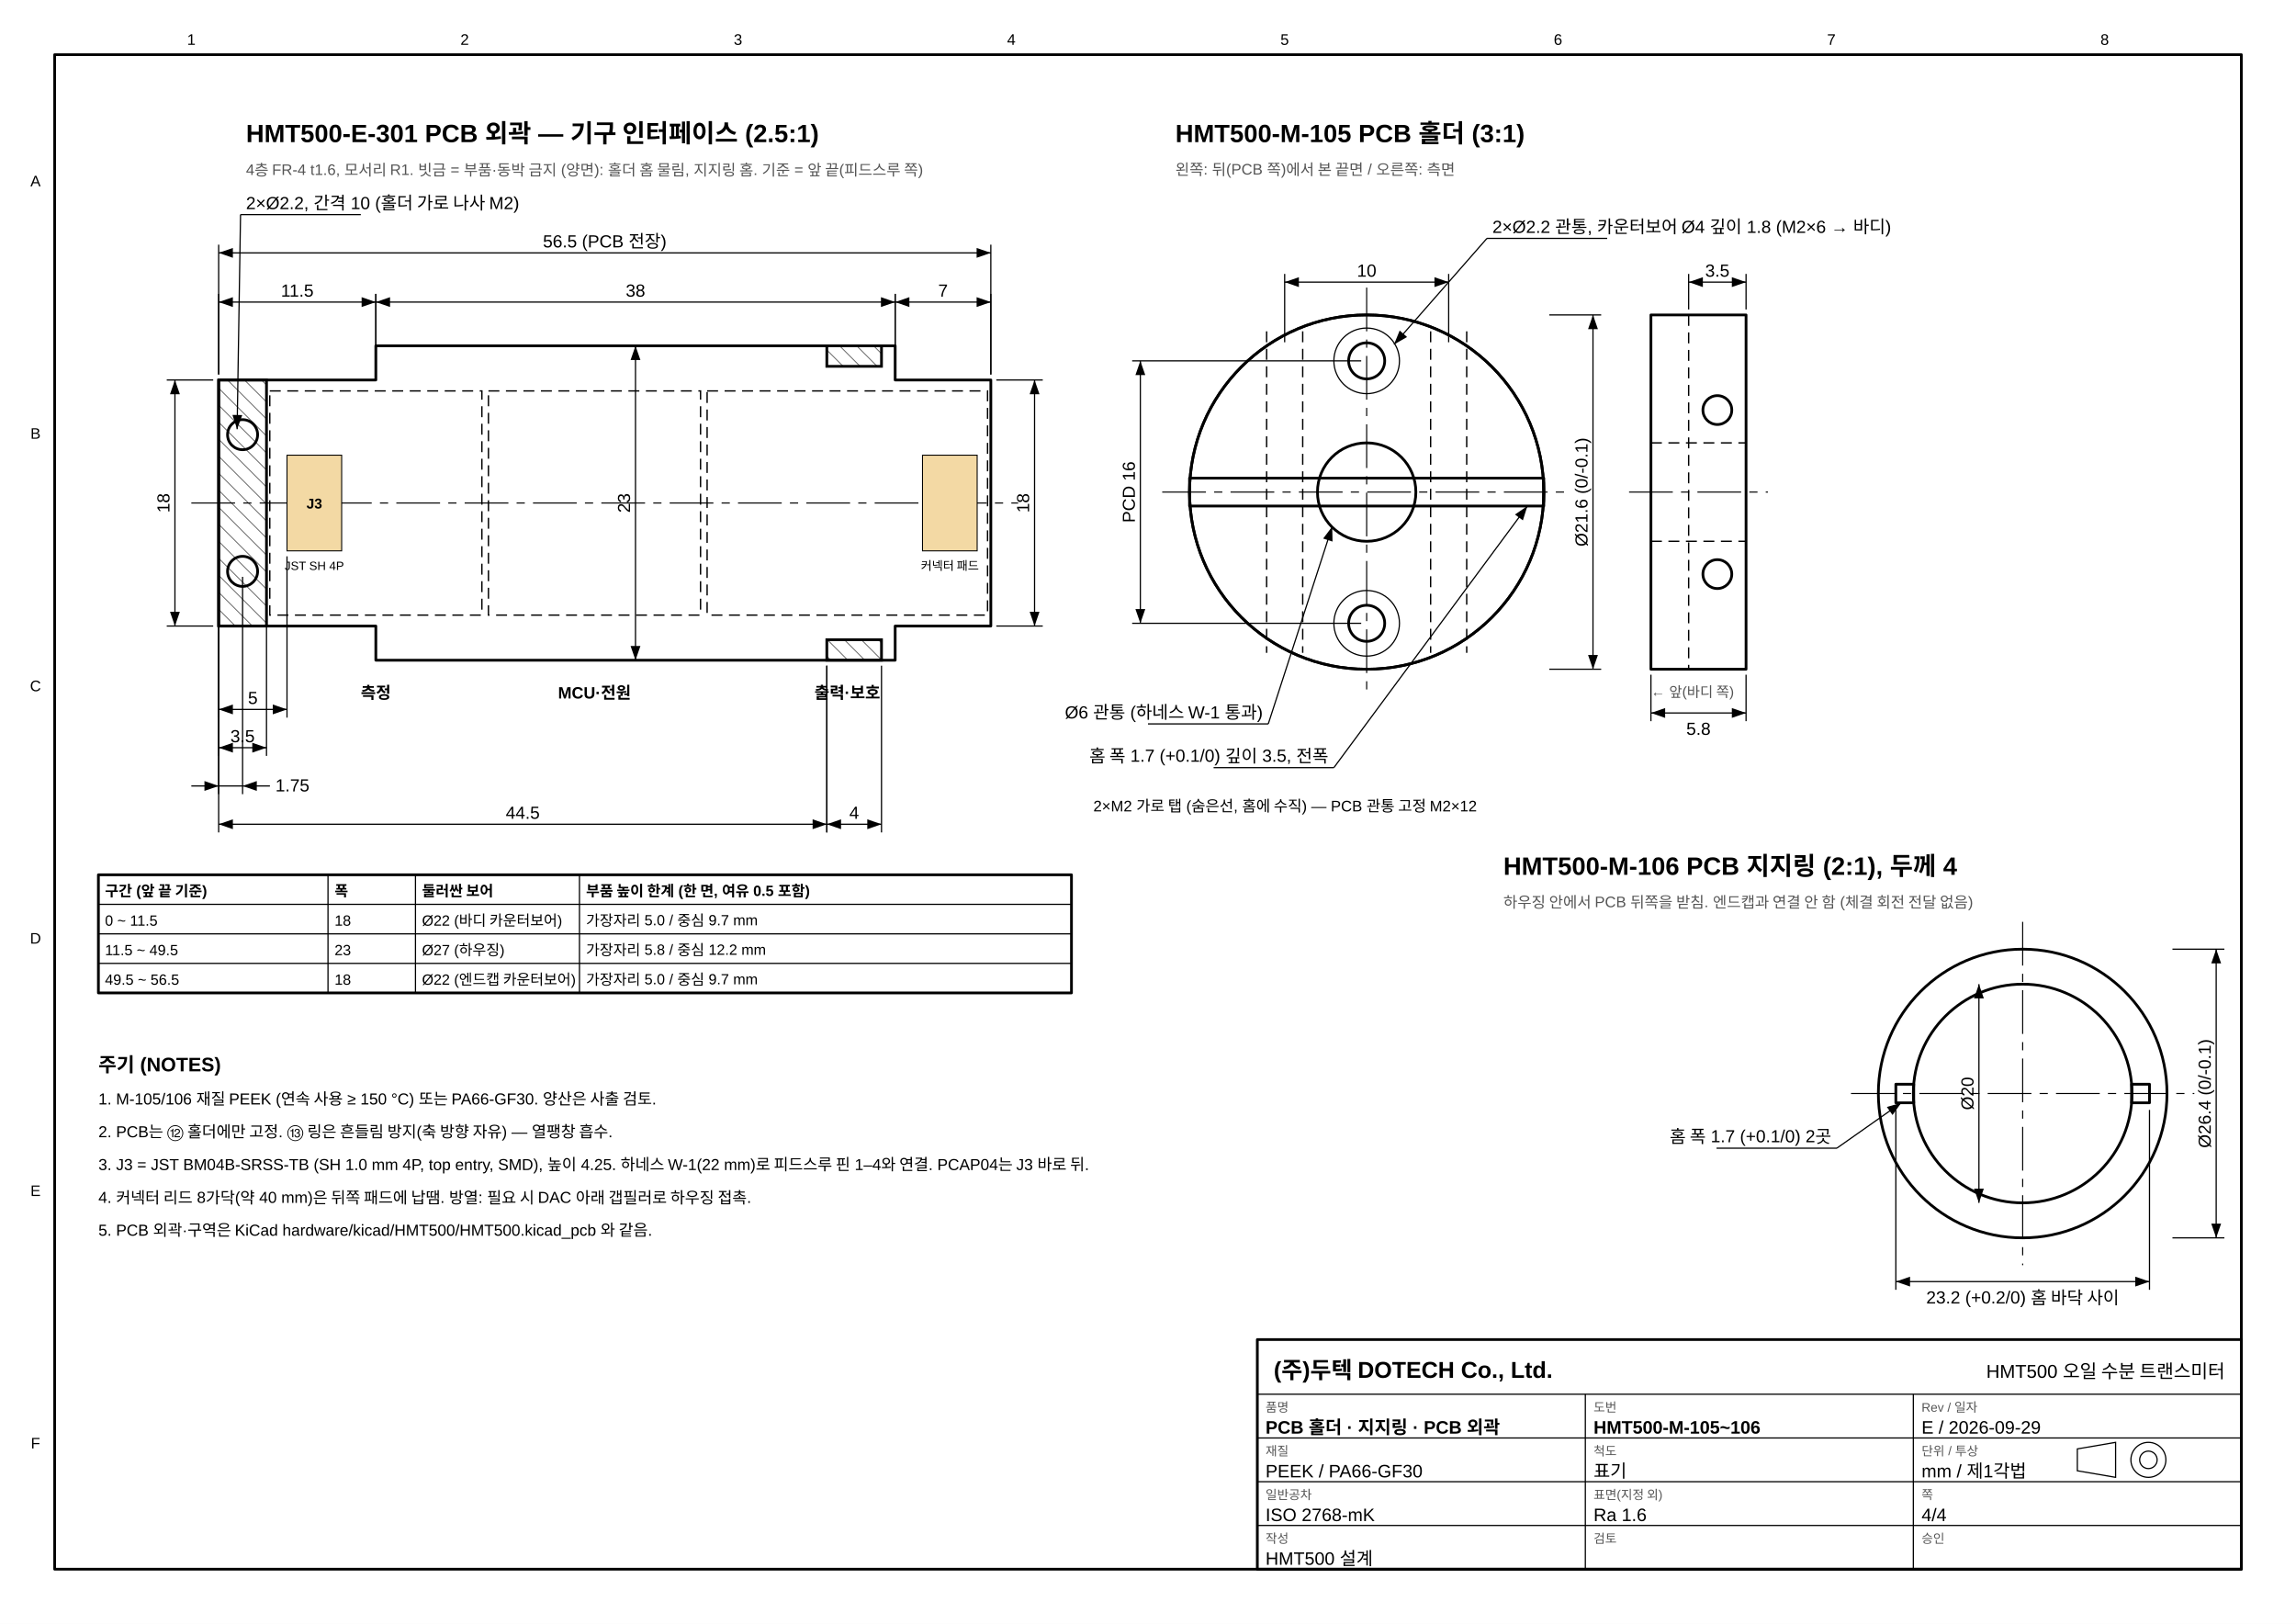
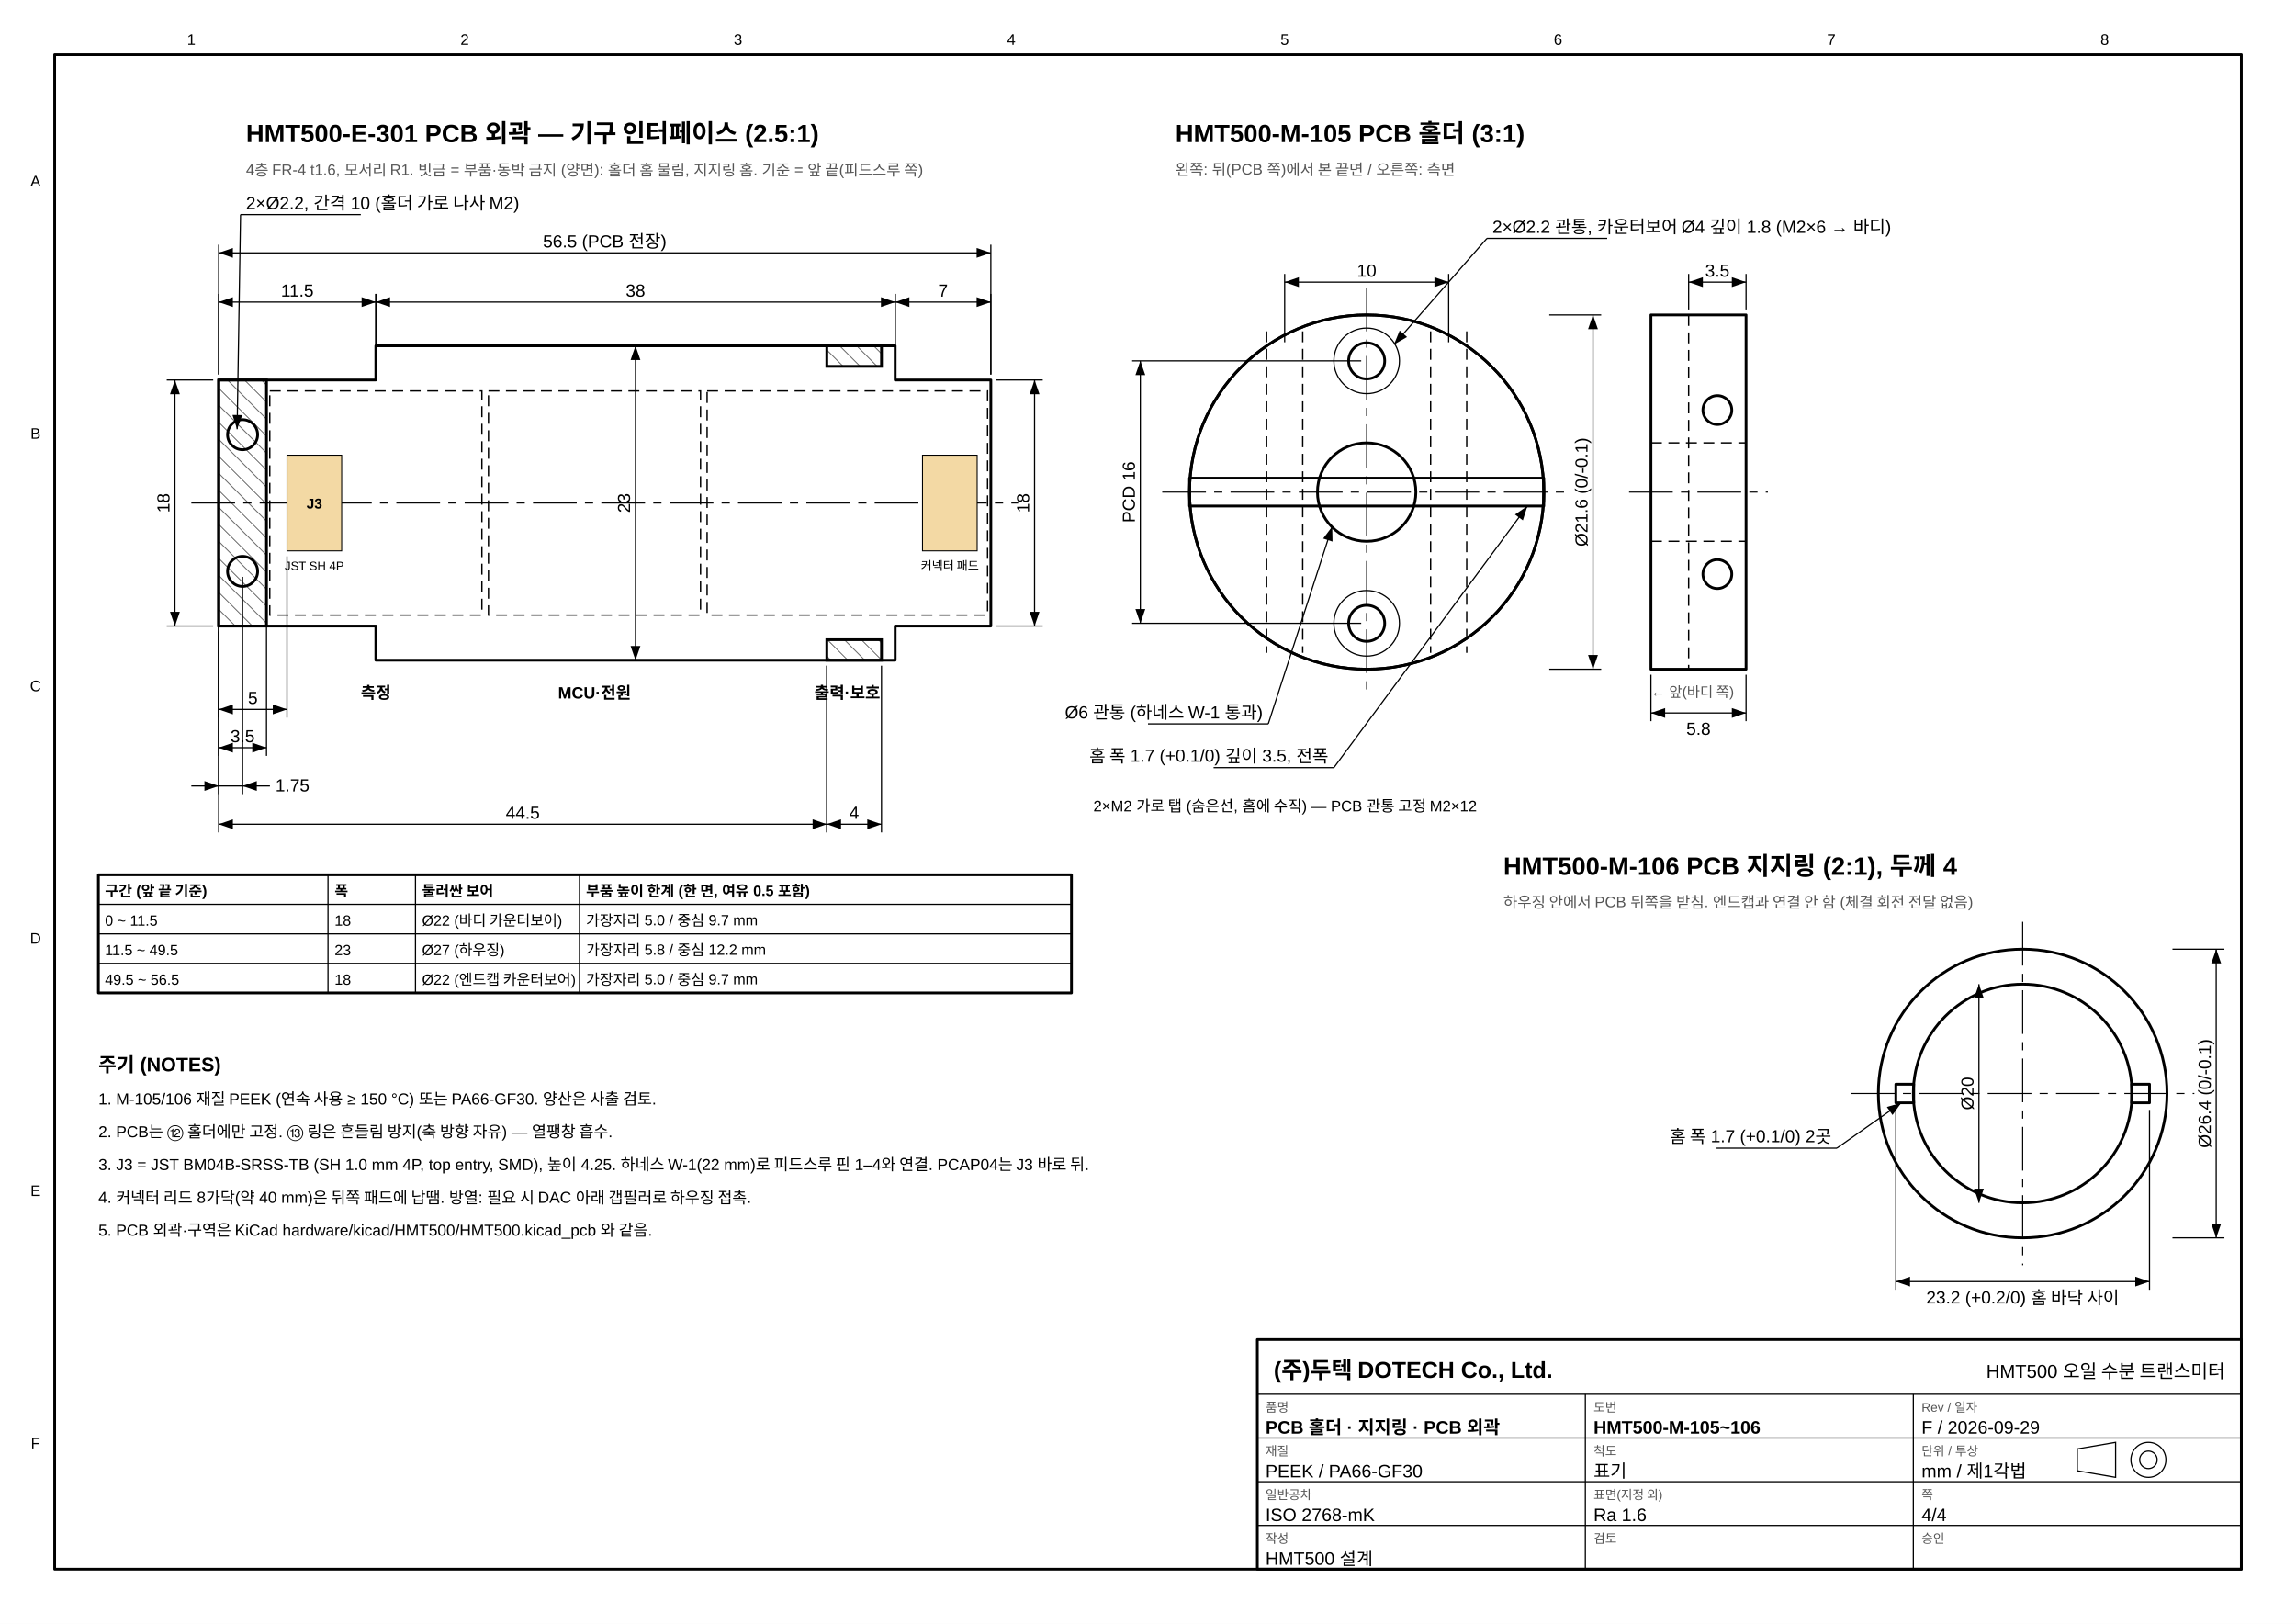
<svg xmlns="http://www.w3.org/2000/svg" width="420.0mm" height="297.0mm" viewBox="0 0 420.0 297.0">
  <rect width="420.0" height="297.0" fill="#fff" />
  <style>
 .thick{stroke:#000;stroke-width:0.5;fill:none;stroke-linecap:round;stroke-linejoin:round}
 .thin{stroke:#000;stroke-width:0.22;fill:none}
 .center{stroke:#000;stroke-width:0.2;stroke-dasharray:8 1.5 1.5 1.5;fill:none}
 .hidden{stroke:#000;stroke-width:0.25;stroke-dasharray:2 1.2;fill:none}
 .hatchfill{stroke:#000;stroke-width:0.5;fill:url(#hatch)}
 .hatchfill2{stroke:#000;stroke-width:0.5;fill:url(#hatch2)}
 .part2{stroke:#000;stroke-width:0.35;fill:url(#hatch2)}
 .buy{stroke:#000;stroke-width:0.35;fill:#e8e8e8}
 .green{stroke:#000;stroke-width:0.35;fill:#cfe8d0}
 .arrow{fill:#000;stroke:none}
 .t{font-family:'Noto Sans KR','NanumGothic','Malgun Gothic',Arial,sans-serif;fill:#000}
 .muted{fill:#555}
</style>
  <defs>
    <pattern id="hatch" width="2.2" height="2.2" patternUnits="userSpaceOnUse" patternTransform="rotate(45)">
      <line x1="0" y1="0" x2="0" y2="2.2" stroke="#000" stroke-width="0.18" />
    </pattern>
    <pattern id="hatch2" width="2.2" height="2.2" patternUnits="userSpaceOnUse" patternTransform="rotate(-45)">
      <line x1="0" y1="0" x2="0" y2="2.2" stroke="#000" stroke-width="0.18" />
    </pattern>
  </defs>
  <polygon points="40.000,69.500 68.750,69.500 68.750,63.250 163.750,63.250 163.750,69.500 181.250,69.500 181.250,114.500 163.750,114.500 163.750,120.750 68.750,120.750 68.750,114.500 40.000,114.500" class="thick" />
  <line x1="35.000" y1="92.000" x2="186.250" y2="92.000" class="center" />
  <rect x="40.000" y="69.500" width="8.750" height="45.000" class="hatchfill2" />
  <rect x="151.250" y="63.250" width="10.000" height="3.750" class="hatchfill2" />
  <rect x="151.250" y="117.000" width="10.000" height="3.750" class="hatchfill2" />
  <circle cx="44.375" cy="79.500" r="2.750" class="thick" fill="none" />
  <circle cx="44.375" cy="104.500" r="2.750" class="thick" fill="none" />
  <rect x="52.500" y="83.250" width="10.000" height="17.500" style="fill:#f3d9a4;stroke:#000;stroke-width:0.18" />
  <rect x="168.750" y="83.250" width="10.000" height="17.500" style="fill:#f3d9a4;stroke:#000;stroke-width:0.18" />
  <rect x="49.350" y="71.500" width="38.800" height="41.000" class="hidden" />
  <text x="68.750" y="127.750" font-size="3.0" text-anchor="middle" font-weight="700" class="t ">측정</text>
  <rect x="89.350" y="71.500" width="38.800" height="41.000" class="hidden" />
  <text x="108.750" y="127.750" font-size="3.0" text-anchor="middle" font-weight="700" class="t ">MCU·전원</text>
  <rect x="129.350" y="71.500" width="51.300" height="41.000" class="hidden" />
  <text x="155.000" y="127.750" font-size="3.0" text-anchor="middle" font-weight="700" class="t ">출력·보호</text>
  <text x="57.500" y="93.000" font-size="2.6" text-anchor="middle" font-weight="700" class="t ">J3</text>
  <text x="57.500" y="104.250" font-size="2.2" text-anchor="middle" class="t ">JST SH 4P</text>
  <line x1="40.000" y1="101.750" x2="40.000" y2="131.250" class="thin" />
  <line x1="52.500" y1="101.750" x2="52.500" y2="131.250" class="thin" />
  <line x1="40.000" y1="129.750" x2="52.500" y2="129.750" class="thin" />
  <polygon points="40.000,129.750 42.600,128.850 42.600,130.650" class="arrow" />
  <polygon points="52.500,129.750 49.900,130.650 49.900,128.850" class="arrow" />
  <text x="46.250" y="128.750" font-size="3.2" text-anchor="middle" class="t ">5</text>
  <text x="173.750" y="104.250" font-size="2.2" text-anchor="middle" class="t ">커넥터 패드</text>
  <line x1="40.000" y1="68.500" x2="40.000" y2="53.750" class="thin" />
  <line x1="68.750" y1="68.500" x2="68.750" y2="53.750" class="thin" />
  <line x1="40.000" y1="55.250" x2="68.750" y2="55.250" class="thin" />
  <polygon points="40.000,55.250 42.600,54.350 42.600,56.150" class="arrow" />
  <polygon points="68.750,55.250 66.150,56.150 66.150,54.350" class="arrow" />
  <text x="54.375" y="54.250" font-size="3.2" text-anchor="middle" class="t ">11.5</text>
  <line x1="68.750" y1="68.500" x2="68.750" y2="53.750" class="thin" />
  <line x1="163.750" y1="68.500" x2="163.750" y2="53.750" class="thin" />
  <line x1="68.750" y1="55.250" x2="163.750" y2="55.250" class="thin" />
  <polygon points="68.750,55.250 71.350,54.350 71.350,56.150" class="arrow" />
  <polygon points="163.750,55.250 161.150,56.150 161.150,54.350" class="arrow" />
  <text x="116.250" y="54.250" font-size="3.2" text-anchor="middle" class="t ">38</text>
  <line x1="163.750" y1="68.500" x2="163.750" y2="53.750" class="thin" />
  <line x1="181.250" y1="68.500" x2="181.250" y2="53.750" class="thin" />
  <line x1="163.750" y1="55.250" x2="181.250" y2="55.250" class="thin" />
  <polygon points="163.750,55.250 166.350,54.350 166.350,56.150" class="arrow" />
  <polygon points="181.250,55.250 178.650,56.150 178.650,54.350" class="arrow" />
  <text x="172.500" y="54.250" font-size="3.2" text-anchor="middle" class="t ">7</text>
  <line x1="40.000" y1="68.500" x2="40.000" y2="44.750" class="thin" />
  <line x1="181.250" y1="68.500" x2="181.250" y2="44.750" class="thin" />
  <line x1="40.000" y1="46.250" x2="181.250" y2="46.250" class="thin" />
  <polygon points="40.000,46.250 42.600,45.350 42.600,47.150" class="arrow" />
  <polygon points="181.250,46.250 178.650,47.150 178.650,45.350" class="arrow" />
  <text x="110.625" y="45.250" font-size="3.2" text-anchor="middle" class="t ">56.5  (PCB 전장)</text>
  <line x1="40.000" y1="93.000" x2="40.000" y2="138.250" class="thin" />
  <line x1="48.750" y1="93.000" x2="48.750" y2="138.250" class="thin" />
  <line x1="40.000" y1="136.750" x2="48.750" y2="136.750" class="thin" />
  <polygon points="40.000,136.750 42.600,135.850 42.600,137.650" class="arrow" />
  <polygon points="48.750,136.750 46.150,137.650 46.150,135.850" class="arrow" />
  <text x="44.375" y="135.750" font-size="3.2" text-anchor="middle" class="t ">3.5</text>
  <line x1="40.000" y1="105.500" x2="40.000" y2="145.250" class="thin" />
  <line x1="44.375" y1="105.500" x2="44.375" y2="145.250" class="thin" />
  <line x1="40.000" y1="143.750" x2="44.375" y2="143.750" class="thin" />
  <polygon points="40.000,143.750 37.400,144.650 37.400,142.850" class="arrow" />
  <polygon points="44.375,143.750 46.975,142.850 46.975,144.650" class="arrow" />
  <line x1="35.000" y1="143.750" x2="40.000" y2="143.750" class="thin" />
  <line x1="44.375" y1="143.750" x2="49.375" y2="143.750" class="thin" />
  <text x="42.188" y="142.750" font-size="3.2" text-anchor="middle" class="t " />
  <text x="50.375" y="144.750" font-size="3.2" text-anchor="start" class="t ">1.75</text>
  <line x1="40.000" y1="115.500" x2="40.000" y2="152.250" class="thin" />
  <line x1="151.250" y1="121.750" x2="151.250" y2="152.250" class="thin" />
  <line x1="40.000" y1="150.750" x2="151.250" y2="150.750" class="thin" />
  <polygon points="40.000,150.750 42.600,149.850 42.600,151.650" class="arrow" />
  <polygon points="151.250,150.750 148.650,151.650 148.650,149.850" class="arrow" />
  <text x="95.625" y="149.750" font-size="3.2" text-anchor="middle" class="t ">44.5</text>
  <line x1="151.250" y1="121.750" x2="151.250" y2="152.250" class="thin" />
  <line x1="161.250" y1="121.750" x2="161.250" y2="152.250" class="thin" />
  <line x1="151.250" y1="150.750" x2="161.250" y2="150.750" class="thin" />
  <polygon points="151.250,150.750 153.850,149.850 153.850,151.650" class="arrow" />
  <polygon points="161.250,150.750 158.650,151.650 158.650,149.850" class="arrow" />
  <text x="156.250" y="149.750" font-size="3.2" text-anchor="middle" class="t ">4</text>
  <line x1="39.000" y1="69.500" x2="30.500" y2="69.500" class="thin" />
  <line x1="39.000" y1="114.500" x2="30.500" y2="114.500" class="thin" />
  <line x1="32.000" y1="69.500" x2="32.000" y2="114.500" class="thin" />
  <polygon points="32.000,69.500 32.900,72.100 31.100,72.100" class="arrow" />
  <polygon points="32.000,114.500 31.100,111.900 32.900,111.900" class="arrow" />
  <text x="31.000" y="92.000" font-size="3.2" text-anchor="middle" transform="rotate(-90 31.000 92.000)" class="t ">18</text>
  <line x1="116.250" y1="63.250" x2="116.250" y2="120.750" class="thin" />
  <polygon points="116.250,63.250 117.150,65.850 115.350,65.850" class="arrow" />
  <polygon points="116.250,120.750 115.350,118.150 117.150,118.150" class="arrow" />
  <text x="115.250" y="92.000" font-size="3.2" text-anchor="middle" transform="rotate(-90 115.250 92.000)" class="t ">23</text>
  <line x1="182.250" y1="69.500" x2="190.750" y2="69.500" class="thin" />
  <line x1="182.250" y1="114.500" x2="190.750" y2="114.500" class="thin" />
  <line x1="189.250" y1="69.500" x2="189.250" y2="114.500" class="thin" />
  <polygon points="189.250,69.500 190.150,72.100 188.350,72.100" class="arrow" />
  <polygon points="189.250,114.500 188.350,111.900 190.150,111.900" class="arrow" />
  <text x="188.250" y="92.000" font-size="3.2" text-anchor="middle" transform="rotate(-90 188.250 92.000)" class="t ">18</text>
  <line x1="43.375" y1="78.500" x2="44.000" y2="39.250" class="thin" />
  <polygon points="43.375,78.500 42.517,75.886 44.316,75.915" class="arrow" />
  <line x1="44.000" y1="39.250" x2="66.000" y2="39.250" class="thin" />
  <text x="45.000" y="38.250" font-size="3.2" text-anchor="start" class="t ">2×Ø2.2, 간격 10 (홀더 가로 나사 M2)</text>
  <text x="45.000" y="26.000" font-size="4.6" text-anchor="start" font-weight="700" class="t ">HMT500-E-301  PCB 외곽 — 기구 인터페이스 (2.5:1)</text>
  <text x="45.000" y="32.000" font-size="2.8" text-anchor="start" class="t muted">4층 FR-4 t1.6, 모서리 R1. 빗금 = 부품·동박 금지 (양면): 홀더 홈 물림, 지지링 홈. 기준 = 앞 끝(피드스루 쪽)</text>
  <rect x="18.0" y="160.0" width="178" height="21.6" class="thick" fill="#fff" />
  <text x="19.200" y="163.900" font-size="2.7" text-anchor="start" font-weight="700" class="t ">구간 (앞 끝 기준)</text>
  <line x1="60.000" y1="160.000" x2="60.000" y2="181.600" class="thin" />
  <text x="61.200" y="163.900" font-size="2.7" text-anchor="start" font-weight="700" class="t ">폭</text>
  <line x1="76.000" y1="160.000" x2="76.000" y2="181.600" class="thin" />
  <text x="77.200" y="163.900" font-size="2.7" text-anchor="start" font-weight="700" class="t ">둘러싼 보어</text>
  <line x1="106.000" y1="160.000" x2="106.000" y2="181.600" class="thin" />
  <text x="107.200" y="163.900" font-size="2.7" text-anchor="start" font-weight="700" class="t ">부품 높이 한계 (한 면, 여유 0.5 포함)</text>
  <line x1="196.000" y1="160.000" x2="196.000" y2="181.600" class="thin" />
  <line x1="18.000" y1="165.400" x2="196.000" y2="165.400" class="thin" />
  <text x="19.200" y="169.300" font-size="2.7" text-anchor="start" class="t ">0 ~ 11.5</text>
  <text x="61.200" y="169.300" font-size="2.7" text-anchor="start" class="t ">18</text>
  <text x="77.200" y="169.300" font-size="2.7" text-anchor="start" class="t ">Ø22 (바디 카운터보어)</text>
  <text x="107.200" y="169.300" font-size="2.7" text-anchor="start" class="t ">가장자리 5.0 / 중심 9.7 mm</text>
  <line x1="18.000" y1="170.800" x2="196.000" y2="170.800" class="thin" />
  <text x="19.200" y="174.700" font-size="2.7" text-anchor="start" class="t ">11.5 ~ 49.5</text>
  <text x="61.200" y="174.700" font-size="2.7" text-anchor="start" class="t ">23</text>
  <text x="77.200" y="174.700" font-size="2.7" text-anchor="start" class="t ">Ø27 (하우징)</text>
  <text x="107.200" y="174.700" font-size="2.7" text-anchor="start" class="t ">가장자리 5.8 / 중심 12.2 mm</text>
  <line x1="18.000" y1="176.200" x2="196.000" y2="176.200" class="thin" />
  <text x="19.200" y="180.100" font-size="2.7" text-anchor="start" class="t ">49.5 ~ 56.5</text>
  <text x="61.200" y="180.100" font-size="2.7" text-anchor="start" class="t ">18</text>
  <text x="77.200" y="180.100" font-size="2.7" text-anchor="start" class="t ">Ø22 (엔드캡 카운터보어)</text>
  <text x="107.200" y="180.100" font-size="2.7" text-anchor="start" class="t ">가장자리 5.0 / 중심 9.7 mm</text>
  <circle cx="250.000" cy="90.000" r="32.400" class="thick" fill="none" />
  <circle cx="250.000" cy="90.000" r="9.000" class="thick" fill="none" />
  <rect x="217.600" y="87.450" width="64.800" height="5.100" fill="#fff" class="thick" />
  <circle cx="250.000" cy="90.000" r="32.400" class="thick" fill="none" />
  <circle cx="250.000" cy="114.000" r="3.300" class="thick" fill="none" />
  <circle cx="250.000" cy="114.000" r="6.000" class="thin" fill="none" />
  <circle cx="250.000" cy="66.000" r="3.300" class="thick" fill="none" />
  <circle cx="250.000" cy="66.000" r="6.000" class="thin" fill="none" />
  <line x1="261.700" y1="60.600" x2="261.700" y2="119.400" class="hidden" />
  <line x1="268.300" y1="60.600" x2="268.300" y2="119.400" class="hidden" />
  <line x1="231.700" y1="60.600" x2="231.700" y2="119.400" class="hidden" />
  <line x1="238.300" y1="60.600" x2="238.300" y2="119.400" class="hidden" />
  <line x1="212.600" y1="90.000" x2="287.400" y2="90.000" class="center" />
  <line x1="250.000" y1="52.600" x2="250.000" y2="127.400" class="center" />
  <line x1="283.400" y1="57.600" x2="292.900" y2="57.600" class="thin" />
  <line x1="283.400" y1="122.400" x2="292.900" y2="122.400" class="thin" />
  <line x1="291.400" y1="57.600" x2="291.400" y2="122.400" class="thin" />
  <polygon points="291.400,57.600 292.300,60.200 290.500,60.200" class="arrow" />
  <polygon points="291.400,122.400 290.500,119.800 292.300,119.800" class="arrow" />
  <text x="290.400" y="90.000" font-size="3.2" text-anchor="middle" transform="rotate(-90 290.400 90.000)" class="t ">Ø21.6 (0/-0.1)</text>
  <line x1="249.000" y1="66.000" x2="207.100" y2="66.000" class="thin" />
  <line x1="249.000" y1="114.000" x2="207.100" y2="114.000" class="thin" />
  <line x1="208.600" y1="66.000" x2="208.600" y2="114.000" class="thin" />
  <polygon points="208.600,66.000 209.500,68.600 207.700,68.600" class="arrow" />
  <polygon points="208.600,114.000 207.700,111.400 209.500,111.400" class="arrow" />
  <text x="207.600" y="90.000" font-size="3.2" text-anchor="middle" transform="rotate(-90 207.600 90.000)" class="t ">PCD 16</text>
  <line x1="235.000" y1="62.600" x2="235.000" y2="50.100" class="thin" />
  <line x1="265.000" y1="62.600" x2="265.000" y2="50.100" class="thin" />
  <line x1="235.000" y1="51.600" x2="265.000" y2="51.600" class="thin" />
  <polygon points="235.000,51.600 237.600,50.700 237.600,52.500" class="arrow" />
  <polygon points="265.000,51.600 262.400,52.500 262.400,50.700" class="arrow" />
  <text x="250.000" y="50.600" font-size="3.2" text-anchor="middle" class="t ">10</text>
  <line x1="255.000" y1="63.000" x2="272.000" y2="43.600" class="thin" />
  <polygon points="255.000,63.000 256.037,60.451 257.390,61.638" class="arrow" />
  <line x1="272.000" y1="43.600" x2="294.000" y2="43.600" class="thin" />
  <text x="273.000" y="42.600" font-size="3.2" text-anchor="start" class="t ">2×Ø2.2 관통, 카운터보어 Ø4 깊이 1.8 (M2×6 → 바디)</text>
  <line x1="279.400" y1="92.550" x2="244.000" y2="140.400" class="thin" />
  <polygon points="279.400,92.550 278.577,95.175 277.130,94.105" class="arrow" />
  <line x1="244.000" y1="140.400" x2="222.000" y2="140.400" class="thin" />
  <text x="243.000" y="139.400" font-size="3.2" text-anchor="end" class="t ">홈 폭 1.7 (+0.1/0) 깊이 3.5, 전폭</text>
  <line x1="243.700" y1="96.300" x2="232.000" y2="132.400" class="thin" />
  <polygon points="243.700,96.300 243.755,99.051 242.042,98.496" class="arrow" />
  <line x1="232.000" y1="132.400" x2="210.000" y2="132.400" class="thin" />
  <text x="231.000" y="131.400" font-size="3.2" text-anchor="end" class="t ">Ø6 관통 (하네스 W-1 통과)</text>
  <text x="200.000" y="148.400" font-size="2.8" text-anchor="start" class="t ">2×M2 가로 탭 (숨은선, 홈에 수직) — PCB 관통 고정 M2×12</text>
  <rect x="302.000" y="57.600" width="17.400" height="64.800" class="thick" fill="none" />
  <line x1="308.900" y1="57.600" x2="308.900" y2="122.400" class="hidden" />
  <circle cx="314.150" cy="75.000" r="2.640" class="thick" fill="none" />
  <circle cx="314.150" cy="105.000" r="2.640" class="thick" fill="none" />
  <line x1="302.000" y1="81.000" x2="319.400" y2="81.000" class="hidden" />
  <line x1="302.000" y1="99.000" x2="319.400" y2="99.000" class="hidden" />
  <line x1="298.000" y1="90.000" x2="323.400" y2="90.000" class="center" />
  <line x1="302.000" y1="123.400" x2="302.000" y2="131.900" class="thin" />
  <line x1="319.400" y1="123.400" x2="319.400" y2="131.900" class="thin" />
  <line x1="302.000" y1="130.400" x2="319.400" y2="130.400" class="thin" />
  <polygon points="302.000,130.400 304.600,129.500 304.600,131.300" class="arrow" />
  <polygon points="319.400,130.400 316.800,131.300 316.800,129.500" class="arrow" />
  <text x="310.700" y="134.400" font-size="3.2" text-anchor="middle" class="t ">5.8</text>
  <line x1="308.900" y1="56.600" x2="308.900" y2="50.100" class="thin" />
  <line x1="319.400" y1="56.600" x2="319.400" y2="50.100" class="thin" />
  <line x1="308.900" y1="51.600" x2="319.400" y2="51.600" class="thin" />
  <polygon points="308.900,51.600 311.500,50.700 311.500,52.500" class="arrow" />
  <polygon points="319.400,51.600 316.800,52.500 316.800,50.700" class="arrow" />
  <text x="314.150" y="50.600" font-size="3.2" text-anchor="middle" class="t ">3.5</text>
  <text x="302.000" y="127.400" font-size="2.6" text-anchor="start" class="t muted">← 앞(바디 쪽)</text>
  <text x="215.000" y="26.000" font-size="4.6" text-anchor="start" font-weight="700" class="t ">HMT500-M-105  PCB 홀더 (3:1)</text>
  <text x="215.000" y="32.000" font-size="2.8" text-anchor="start" class="t muted">왼쪽: 뒤(PCB 쪽)에서 본 끝면 / 오른쪽: 측면</text>
  <circle cx="370.000" cy="200.000" r="26.400" class="thick" fill="none" />
  <circle cx="370.000" cy="200.000" r="20.000" class="thick" fill="none" />
  <rect x="389.928" y="198.300" width="3.272" height="3.400" fill="#fff" class="thick" />
  <rect x="346.800" y="198.300" width="3.272" height="3.400" fill="#fff" class="thick" />
  <line x1="338.600" y1="200.000" x2="401.400" y2="200.000" class="center" />
  <line x1="370.000" y1="168.600" x2="370.000" y2="231.400" class="center" />
  <line x1="397.400" y1="173.600" x2="406.900" y2="173.600" class="thin" />
  <line x1="397.400" y1="226.400" x2="406.900" y2="226.400" class="thin" />
  <line x1="405.400" y1="173.600" x2="405.400" y2="226.400" class="thin" />
  <polygon points="405.400,173.600 406.300,176.200 404.500,176.200" class="arrow" />
  <polygon points="405.400,226.400 404.500,223.800 406.300,223.800" class="arrow" />
  <text x="404.400" y="200.000" font-size="3.2" text-anchor="middle" transform="rotate(-90 404.400 200.000)" class="t ">Ø26.4 (0/-0.1)</text>
  <line x1="362.000" y1="180.000" x2="362.000" y2="220.000" class="thin" />
  <polygon points="362.000,180.000 362.900,182.600 361.100,182.600" class="arrow" />
  <polygon points="362.000,220.000 361.100,217.400 362.900,217.400" class="arrow" />
  <text x="361.000" y="200.000" font-size="3.2" text-anchor="middle" transform="rotate(-90 361.000 200.000)" class="t ">Ø20</text>
  <line x1="346.800" y1="203.000" x2="346.800" y2="235.900" class="thin" />
  <line x1="393.200" y1="203.000" x2="393.200" y2="235.900" class="thin" />
  <line x1="346.800" y1="234.400" x2="393.200" y2="234.400" class="thin" />
  <polygon points="346.800,234.400 349.400,233.500 349.400,235.300" class="arrow" />
  <polygon points="393.200,234.400 390.600,235.300 390.600,233.500" class="arrow" />
  <text x="370.000" y="238.400" font-size="3.2" text-anchor="middle" class="t ">23.2 (+0.2/0)  홈 바닥 사이</text>
  <line x1="347.800" y1="201.700" x2="336.000" y2="210.000" class="thin" />
  <polygon points="347.800,201.700 346.191,203.932 345.156,202.460" class="arrow" />
  <line x1="336.000" y1="210.000" x2="314.000" y2="210.000" class="thin" />
  <text x="335.000" y="209.000" font-size="3.2" text-anchor="end" class="t ">홈 폭 1.7 (+0.1/0) 2곳</text>
  <text x="275.000" y="160.000" font-size="4.6" text-anchor="start" font-weight="700" class="t ">HMT500-M-106  PCB 지지링 (2:1), 두께 4</text>
  <text x="275.000" y="166.000" font-size="2.8" text-anchor="start" class="t muted">하우징 안에서 PCB 뒤쪽을 받침. 엔드캡과 연결 안 함 (체결 회전 전달 없음)</text>
  <text x="18.000" y="196.000" font-size="3.6" text-anchor="start" font-weight="700" class="t ">주기 (NOTES)</text>
  <text x="18.000" y="202.000" font-size="2.9" text-anchor="start" class="t ">1. M-105/106 재질 PEEK (연속 사용 ≥ 150 °C) 또는 PA66-GF30. 양산은 사출 검토.</text>
  <text x="18.000" y="208.000" font-size="2.9" text-anchor="start" class="t ">2. PCB는 ⑫ 홀더에만 고정. ⑬ 링은 흔들림 방지(축 방향 자유) — 열팽창 흡수.</text>
  <text x="18.000" y="214.000" font-size="2.9" text-anchor="start" class="t ">3. J3 = JST BM04B-SRSS-TB (SH 1.0 mm 4P, top entry, SMD), 높이 4.25. 하네스 W-1(22 mm)로 피드스루 핀 1–4와 연결. PCAP04는 J3 바로 뒤.</text>
  <text x="18.000" y="220.000" font-size="2.9" text-anchor="start" class="t ">4. 커넥터 리드 8가닥(약 40 mm)은 뒤쪽 패드에 납땜. 방열: 필요 시 DAC 아래 갭필러로 하우징 접촉.</text>
  <text x="18.000" y="226.000" font-size="2.9" text-anchor="start" class="t ">5. PCB 외곽·구역은 KiCad hardware/kicad/HMT500/HMT500.kicad_pcb 와 같음.</text>
  <rect x="10" y="10" width="400.0" height="277.0" class="thick" fill="none" />
  <text x="35.000" y="8.200" font-size="2.8" text-anchor="middle" class="t ">1</text>
  <text x="85.000" y="8.200" font-size="2.8" text-anchor="middle" class="t ">2</text>
  <text x="135.000" y="8.200" font-size="2.8" text-anchor="middle" class="t ">3</text>
  <text x="185.000" y="8.200" font-size="2.8" text-anchor="middle" class="t ">4</text>
  <text x="235.000" y="8.200" font-size="2.8" text-anchor="middle" class="t ">5</text>
  <text x="285.000" y="8.200" font-size="2.8" text-anchor="middle" class="t ">6</text>
  <text x="335.000" y="8.200" font-size="2.8" text-anchor="middle" class="t ">7</text>
  <text x="385.000" y="8.200" font-size="2.8" text-anchor="middle" class="t ">8</text>
  <text x="6.500" y="34.083" font-size="2.8" text-anchor="middle" class="t ">A</text>
  <text x="6.500" y="80.250" font-size="2.8" text-anchor="middle" class="t ">B</text>
  <text x="6.500" y="126.417" font-size="2.8" text-anchor="middle" class="t ">C</text>
  <text x="6.500" y="172.583" font-size="2.8" text-anchor="middle" class="t ">D</text>
  <text x="6.500" y="218.750" font-size="2.8" text-anchor="middle" class="t ">E</text>
  <text x="6.500" y="264.917" font-size="2.8" text-anchor="middle" class="t ">F</text>
  <rect x="230.0" y="245.0" width="180" height="42" class="thick" fill="#fff" />
  <line x1="230.000" y1="255.000" x2="410.000" y2="255.000" class="thin" />
  <line x1="230.000" y1="263.000" x2="410.000" y2="263.000" class="thin" />
  <line x1="230.000" y1="271.000" x2="410.000" y2="271.000" class="thin" />
  <line x1="230.000" y1="279.000" x2="410.000" y2="279.000" class="thin" />
  <line x1="290.000" y1="255.000" x2="290.000" y2="287.000" class="thin" />
  <line x1="350.000" y1="255.000" x2="350.000" y2="287.000" class="thin" />
  <text x="233.000" y="252.000" font-size="4.2" text-anchor="start" font-weight="700" class="t ">(주)두텍  DOTECH Co., Ltd.</text>
  <text x="407.000" y="252.000" font-size="3.4" text-anchor="end" class="t ">HMT500 오일 수분 트랜스미터</text>
  <text x="231.500" y="258.200" font-size="2.3" text-anchor="start" class="t muted">품명</text>
  <text x="231.500" y="262.200" font-size="3.3" text-anchor="start" font-weight="700" class="t ">PCB 홀더 · 지지링 · PCB 외곽</text>
  <text x="291.500" y="258.200" font-size="2.3" text-anchor="start" class="t muted">도번</text>
  <text x="291.500" y="262.200" font-size="3.3" text-anchor="start" font-weight="700" class="t ">HMT500-M-105~106</text>
  <text x="351.500" y="258.200" font-size="2.3" text-anchor="start" class="t muted">Rev / 일자</text>
-   <text x="351.500" y="262.200" font-size="3.3" text-anchor="start" class="t ">E / 2026-09-29</text>
+   <text x="351.500" y="262.200" font-size="3.3" text-anchor="start" class="t ">F / 2026-09-29</text>
  <text x="231.500" y="266.200" font-size="2.3" text-anchor="start" class="t muted">재질</text>
  <text x="231.500" y="270.200" font-size="3.3" text-anchor="start" class="t ">PEEK / PA66-GF30</text>
  <text x="291.500" y="266.200" font-size="2.3" text-anchor="start" class="t muted">척도</text>
  <text x="291.500" y="270.200" font-size="3.3" text-anchor="start" class="t ">표기</text>
  <text x="351.500" y="266.200" font-size="2.3" text-anchor="start" class="t muted">단위 / 투상</text>
  <text x="351.500" y="270.200" font-size="3.3" text-anchor="start" class="t ">mm / 제1각법</text>
  <text x="231.500" y="274.200" font-size="2.3" text-anchor="start" class="t muted">일반공차</text>
  <text x="231.500" y="278.200" font-size="3.3" text-anchor="start" class="t ">ISO 2768-mK</text>
  <text x="291.500" y="274.200" font-size="2.3" text-anchor="start" class="t muted">표면(지정 외)</text>
  <text x="291.500" y="278.200" font-size="3.3" text-anchor="start" class="t ">Ra 1.6</text>
  <text x="351.500" y="274.200" font-size="2.3" text-anchor="start" class="t muted">쪽</text>
  <text x="351.500" y="278.200" font-size="3.3" text-anchor="start" class="t ">4/4</text>
  <text x="231.500" y="282.200" font-size="2.3" text-anchor="start" class="t muted">작성</text>
  <text x="231.500" y="286.200" font-size="3.3" text-anchor="start" class="t ">HMT500 설계</text>
  <text x="291.500" y="282.200" font-size="2.3" text-anchor="start" class="t muted">검토</text>
  <text x="291.500" y="286.200" font-size="3.3" text-anchor="start" class="t " />
  <text x="351.500" y="282.200" font-size="2.3" text-anchor="start" class="t muted">승인</text>
  <text x="351.500" y="286.200" font-size="3.3" text-anchor="start" class="t " />
  <polygon points="380.0,265.0 387.0,263.8 387.0,270.2 380.0,269.0" class="thin" fill="none" />
  <circle cx="393.000" cy="267.000" r="3.200" class="thin" fill="none" />
  <circle cx="393.000" cy="267.000" r="1.600" class="thin" fill="none" />
</svg>
